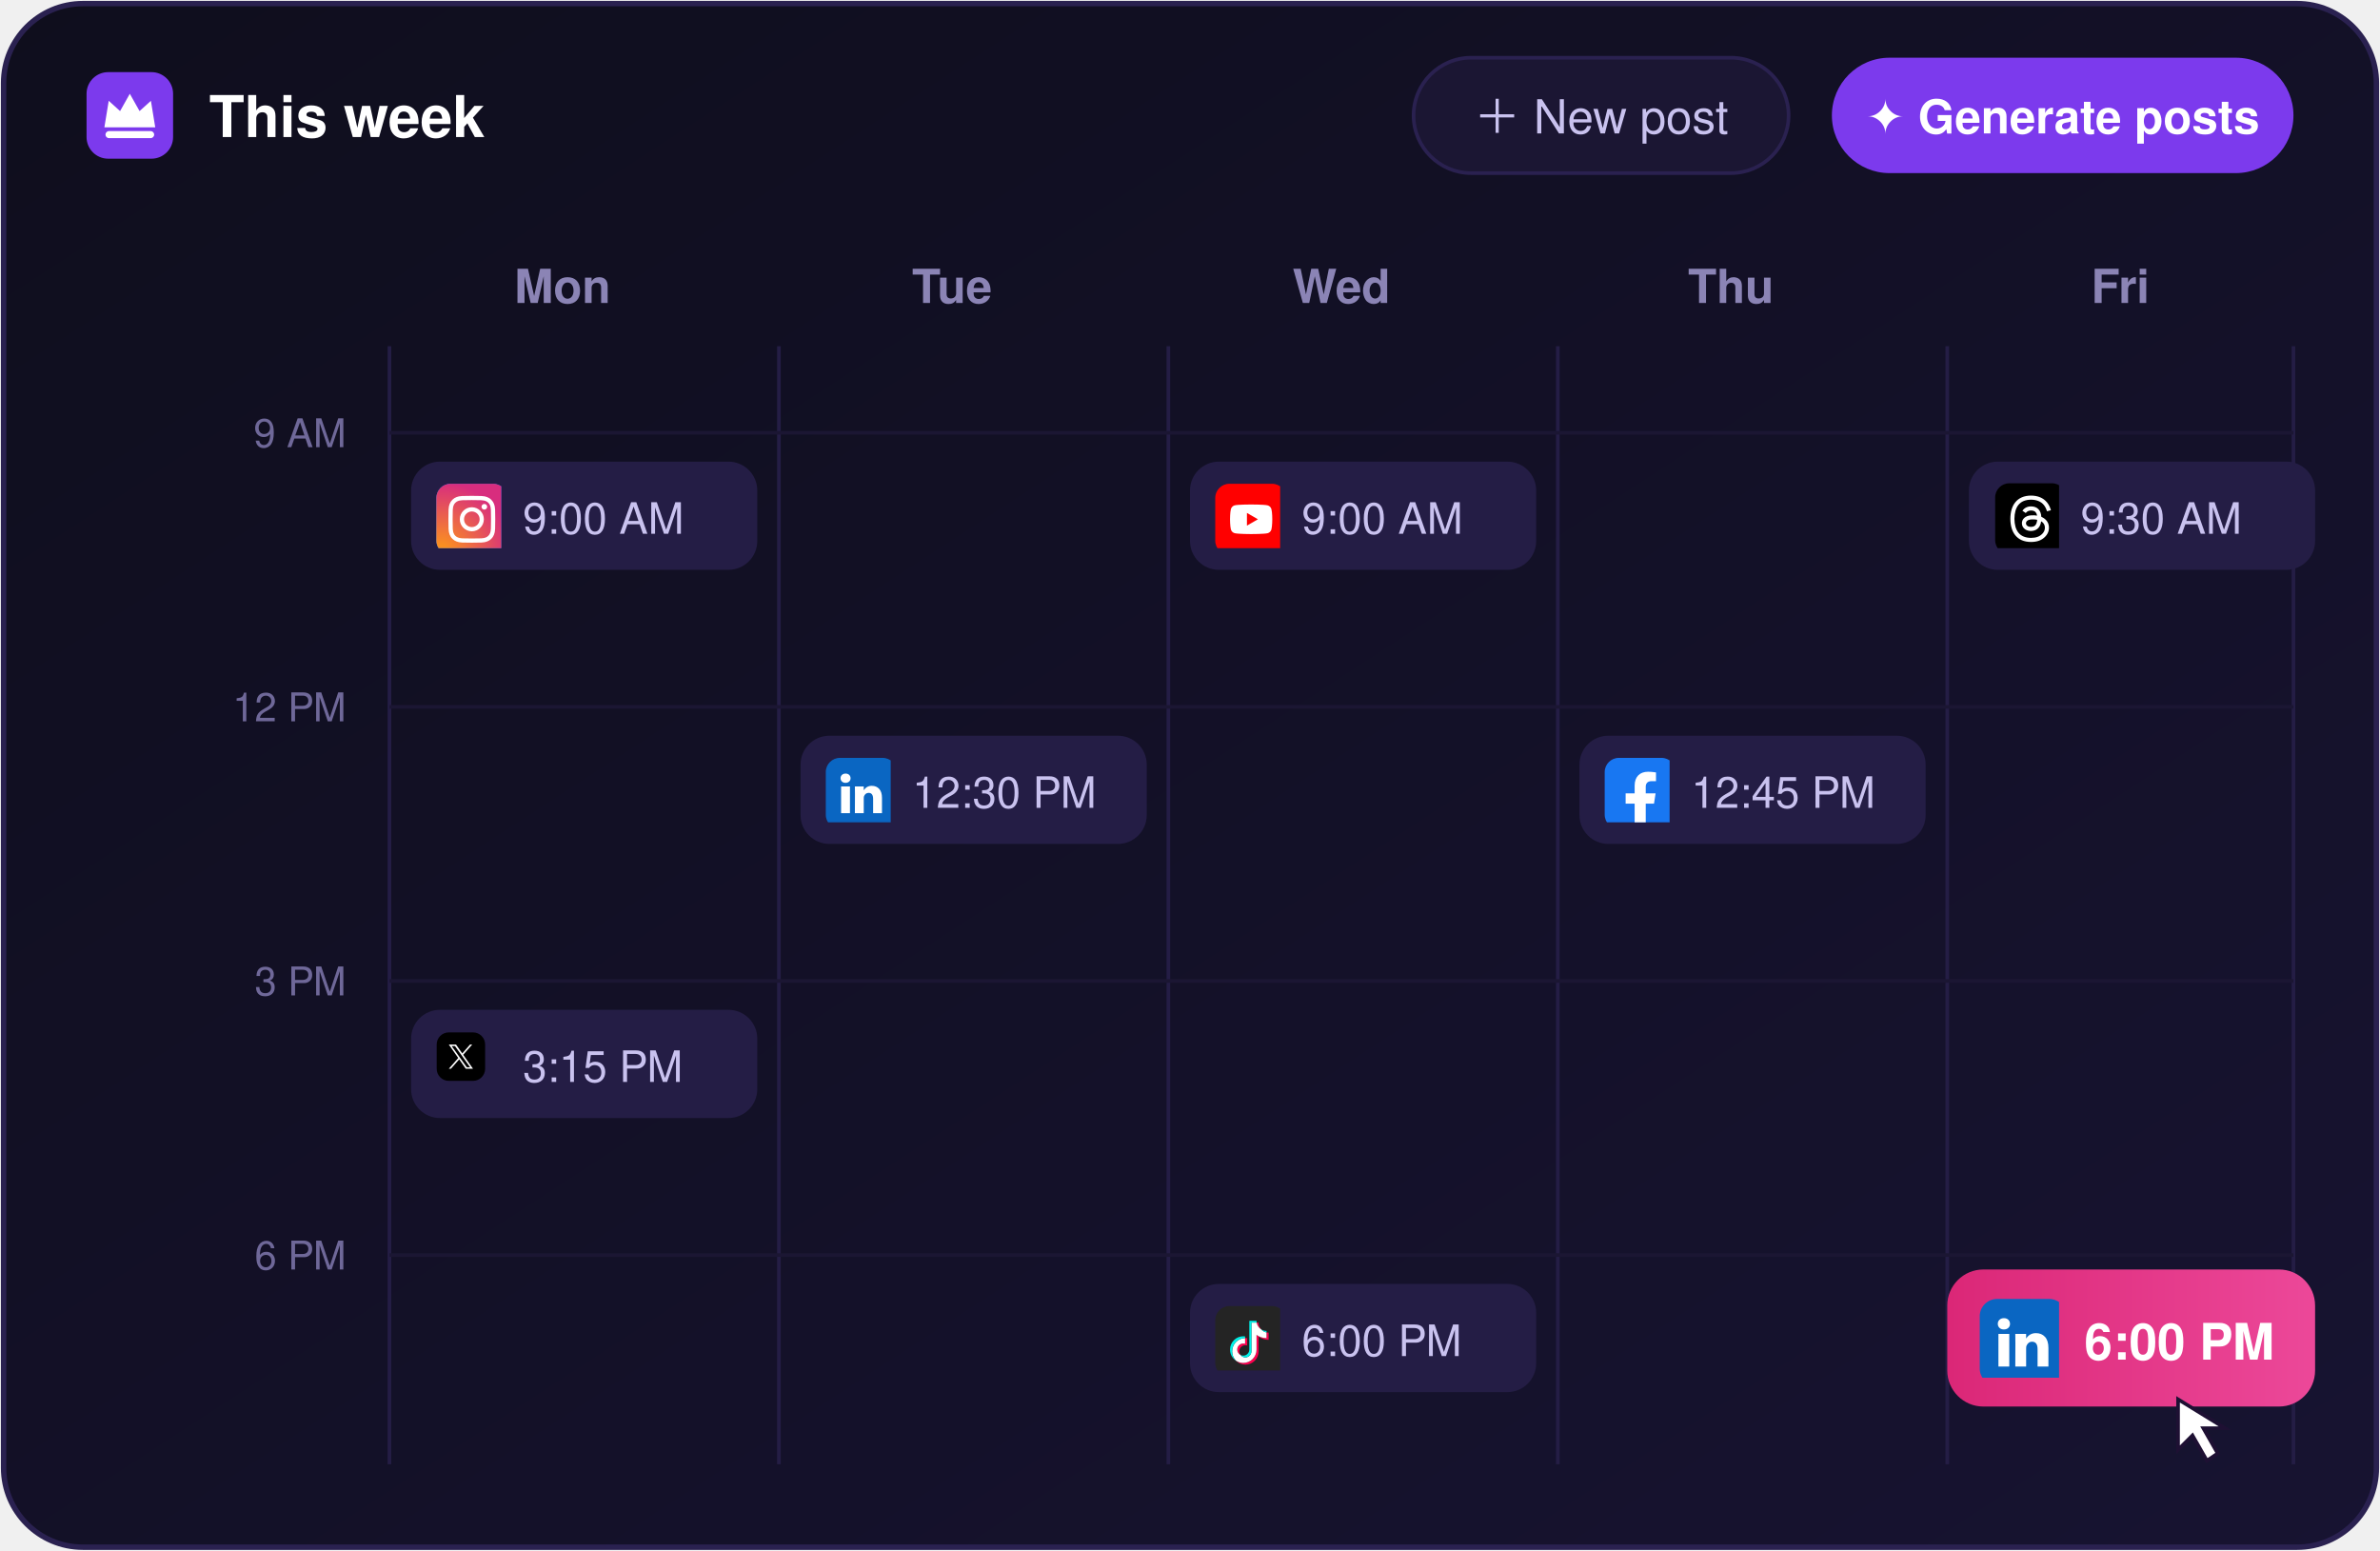
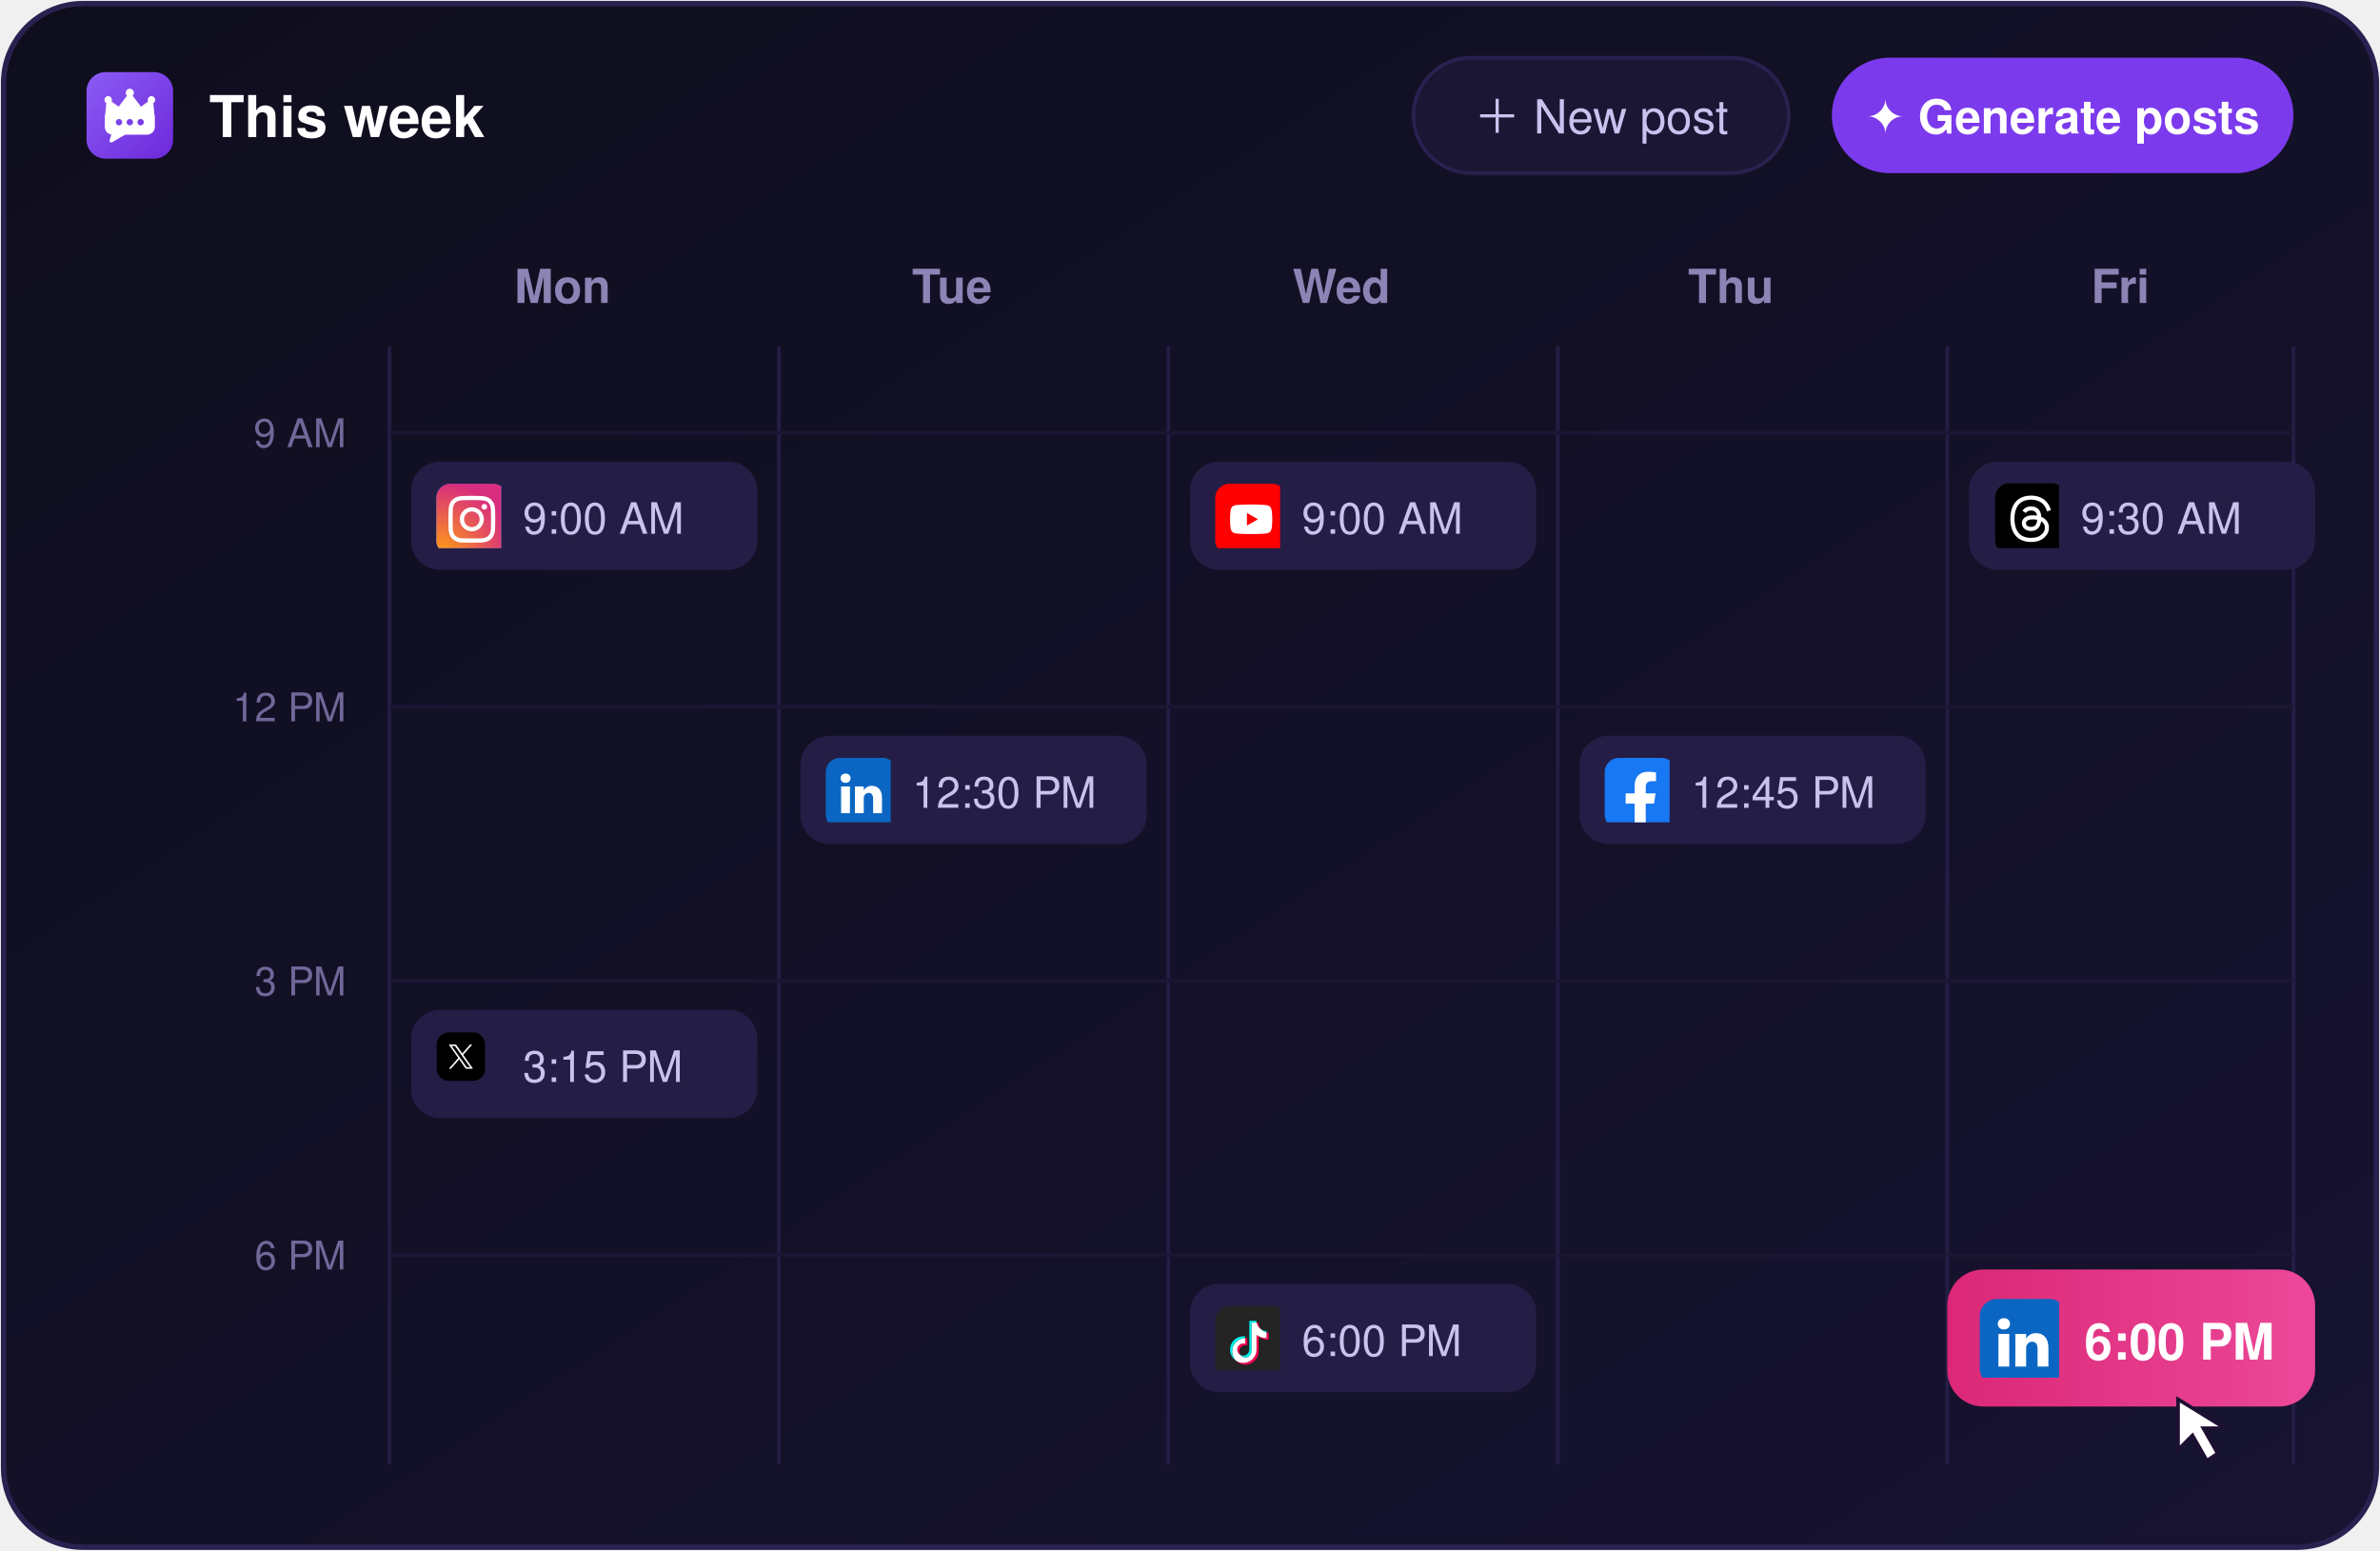
<svg xmlns="http://www.w3.org/2000/svg" width="660" height="430" viewBox="0 0 660 430" role="img" aria-label="PostQueen calendar: a week of posts across channels, with AI generate and drag to reschedule">
  <defs>
    <linearGradient id="bg" x1="0" y1="0" x2="1" y2="1">
      <stop offset="0" stop-color="#0f0e1d" />
      <stop offset="1" stop-color="#171331" />
    </linearGradient>
    <linearGradient id="drag" x1="0" y1="0" x2="1" y2="0">
      <stop offset="0" stop-color="#db2777" />
      <stop offset="1" stop-color="#ec4899" />
    </linearGradient>
+     <linearGradient id="pqtile" gradientUnits="userSpaceOnUse" x1="0" y1="0" x2="512" y2="512">
+       <stop offset="0" stop-color="#8b5cf6" />
+       <stop offset="1" stop-color="#6d28d9" />
+     </linearGradient>
  </defs>
  <rect x="1" y="1" width="658" height="428" rx="22" fill="url(#bg)" stroke="#2a2150" stroke-width="1.5" />
-   <g transform="translate(24,20) scale(0.75)">
-     <rect width="32" height="32" rx="8" fill="#7c3aed" />
-     <path d="M6.6 20.4 L8.2 10.6 L12.4 14.4 L16 8 L19.6 14.4 L23.8 10.6 L25.4 20.4 Z" fill="#ffffff" />
-     <rect x="7" y="21.8" width="18" height="2.6" rx="1.3" fill="#ffffff" />
+   <g transform="translate(24,20) scale(0.046875)">
+     <rect width="512" height="512" rx="112" fill="url(#pqtile)" />
+     <path d="M120 258L128 172L192 218L256 134L320 218L384 172L392 258ZM162 354L146 406L226 360Z" fill="#ffffff" stroke="#ffffff" stroke-width="20" stroke-linejoin="round" />
+     <path d="M106 164A22 22 0 1 0 150 164A22 22 0 1 0 106 164ZM232 122A24 24 0 1 0 280 122A24 24 0 1 0 232 122ZM362 164A22 22 0 1 0 406 164A22 22 0 1 0 362 164ZM154 222H358A46 46 0 0 1 404 268V324A46 46 0 0 1 358 370H154A46 46 0 0 1 108 324V268A46 46 0 0 1 154 222ZM173 296A19 19 0 1 0 211 296A19 19 0 1 0 173 296ZM237 296A19 19 0 1 0 275 296A19 19 0 1 0 237 296ZM301 296A19 19 0 1 0 339 296A19 19 0 1 0 301 296Z" fill="#ffffff" fill-rule="evenodd" />
  </g>
  <text x="58" y="38" font-family="'Segoe UI',Helvetica,Arial,sans-serif" font-size="16" font-weight="700" fill="#ffffff">This week</text>
  <rect x="392" y="16" width="104" height="32" rx="16" fill="#1b1633" stroke="#2a2150" stroke-width="1" />
  <text x="444" y="37" text-anchor="middle" font-family="'Segoe UI',Helvetica,Arial,sans-serif" font-size="13" fill="#c9c2ef">＋ New post</text>
  <rect x="508" y="16" width="128" height="32" rx="16" fill="#7c3aed" />
  <text x="572" y="37" text-anchor="middle" font-family="'Segoe UI',Helvetica,Arial,sans-serif" font-size="13" font-weight="600" fill="#ffffff">✦ Generate posts</text>
  <text x="156" y="84" text-anchor="middle" font-family="'Segoe UI',Helvetica,Arial,sans-serif" font-size="13" font-weight="600" fill="#8b84b5">Mon</text>
  <text x="264" y="84" text-anchor="middle" font-family="'Segoe UI',Helvetica,Arial,sans-serif" font-size="13" font-weight="600" fill="#8b84b5">Tue</text>
  <text x="372" y="84" text-anchor="middle" font-family="'Segoe UI',Helvetica,Arial,sans-serif" font-size="13" font-weight="600" fill="#8b84b5">Wed</text>
  <text x="480" y="84" text-anchor="middle" font-family="'Segoe UI',Helvetica,Arial,sans-serif" font-size="13" font-weight="600" fill="#8b84b5">Thu</text>
  <text x="588" y="84" text-anchor="middle" font-family="'Segoe UI',Helvetica,Arial,sans-serif" font-size="13" font-weight="600" fill="#8b84b5">Fri</text>
  <line x1="108" y1="96" x2="108" y2="406" stroke="#241d45" stroke-width="1" />
  <line x1="216" y1="96" x2="216" y2="406" stroke="#241d45" stroke-width="1" />
  <line x1="324" y1="96" x2="324" y2="406" stroke="#241d45" stroke-width="1" />
  <line x1="432" y1="96" x2="432" y2="406" stroke="#241d45" stroke-width="1" />
  <line x1="540" y1="96" x2="540" y2="406" stroke="#241d45" stroke-width="1" />
  <line x1="636" y1="96" x2="636" y2="406" stroke="#241d45" stroke-width="1" />
  <text x="96" y="124" text-anchor="end" font-family="'Segoe UI',Helvetica,Arial,sans-serif" font-size="11" fill="#6f6899">9 AM</text>
  <line x1="108" y1="120" x2="636" y2="120" stroke="#1b1633" stroke-width="1" />
  <text x="96" y="200" text-anchor="end" font-family="'Segoe UI',Helvetica,Arial,sans-serif" font-size="11" fill="#6f6899">12 PM</text>
  <line x1="108" y1="196" x2="636" y2="196" stroke="#1b1633" stroke-width="1" />
  <text x="96" y="276" text-anchor="end" font-family="'Segoe UI',Helvetica,Arial,sans-serif" font-size="11" fill="#6f6899">3 PM</text>
  <line x1="108" y1="272" x2="636" y2="272" stroke="#1b1633" stroke-width="1" />
  <text x="96" y="352" text-anchor="end" font-family="'Segoe UI',Helvetica,Arial,sans-serif" font-size="11" fill="#6f6899">6 PM</text>
  <line x1="108" y1="348" x2="636" y2="348" stroke="#1b1633" stroke-width="1" />
  <rect x="114" y="128" width="96" height="30" rx="8" fill="#241d45" />
  <svg viewBox="0 0 64 64" width="18" height="18" x="121" y="134">
    <rect y="0.496" width="69.999" height="69.999" rx="14" fill="#1877F2" />
    <rect y="0.496" width="69.999" height="69.999" rx="14" fill="url(#paint0_radial_292_12847)" />
    <path d="M27.306 35.495C27.306 31.246 30.75 27.8 35 27.8C39.25 27.8 42.696 31.246 42.696 35.495C42.696 39.745 39.25 43.191 35 43.191C30.75 43.191 27.306 39.745 27.306 35.495ZM23.146 35.495C23.146 42.042 28.453 47.349 35 47.349C41.547 47.349 46.854 42.042 46.854 35.495C46.854 28.948 41.547 23.641 35 23.641C28.453 23.641 23.146 28.948 23.146 35.495M44.553 23.171C44.553 23.719 44.715 24.255 45.02 24.711C45.324 25.166 45.756 25.521 46.262 25.731C46.769 25.941 47.325 25.996 47.863 25.89C48.4 25.783 48.894 25.519 49.282 25.132C49.669 24.745 49.933 24.251 50.04 23.714C50.147 23.177 50.093 22.62 49.883 22.113C49.674 21.607 49.319 21.174 48.864 20.87C48.408 20.565 47.873 20.402 47.325 20.402H47.324C46.589 20.403 45.885 20.694 45.365 21.214C44.846 21.733 44.554 22.437 44.553 23.171ZM25.674 54.286C23.423 54.184 22.2 53.809 21.387 53.492C20.309 53.072 19.54 52.573 18.731 51.765C17.923 50.958 17.422 50.19 17.005 49.112C16.688 48.299 16.313 47.075 16.21 44.825C16.099 42.391 16.076 41.66 16.076 35.496C16.076 29.331 16.101 28.602 16.21 26.166C16.313 23.916 16.691 22.695 17.005 21.88C17.424 20.802 17.924 20.033 18.731 19.224C19.539 18.416 20.307 17.915 21.387 17.497C22.199 17.18 23.423 16.806 25.674 16.703C28.107 16.591 28.838 16.569 35 16.569C41.162 16.569 41.894 16.593 44.329 16.704C46.58 16.806 47.801 17.184 48.616 17.498C49.694 17.916 50.463 18.417 51.272 19.224C52.08 20.032 52.579 20.802 52.998 21.88C53.315 22.692 53.69 23.916 53.792 26.167C53.904 28.602 53.927 29.331 53.927 35.496C53.927 41.661 53.904 42.39 53.792 44.825C53.69 47.076 53.313 48.299 52.998 49.112C52.579 50.19 52.079 50.959 51.272 51.766C50.464 52.572 49.694 53.073 48.616 53.492C47.804 53.809 46.58 54.184 44.329 54.286C41.896 54.398 41.165 54.421 35 54.421C28.835 54.421 28.106 54.398 25.674 54.286M25.483 12.55C23.025 12.662 21.346 13.052 19.879 13.622C18.361 14.211 17.075 15.002 15.79 16.285C14.505 17.568 13.716 18.855 13.127 20.374C12.556 21.842 12.167 23.52 12.055 25.978C11.941 28.439 11.915 29.226 11.915 35.495C11.915 41.764 11.941 42.551 12.055 45.013C12.167 47.471 12.556 49.149 13.127 50.616C13.716 52.134 14.505 53.423 15.79 54.706C17.075 55.988 18.36 56.777 19.879 57.368C21.349 57.939 23.025 58.329 25.483 58.441C27.945 58.553 28.731 58.58 35 58.58C41.269 58.58 42.056 58.554 44.518 58.441C46.975 58.329 48.654 57.939 50.121 57.368C51.639 56.777 52.926 55.988 54.21 54.706C55.495 53.423 56.282 52.134 56.873 50.616C57.444 49.149 57.835 47.47 57.945 45.013C58.057 42.55 58.083 41.764 58.083 35.495C58.083 29.226 58.057 28.439 57.945 25.978C57.834 23.52 57.444 21.841 56.873 20.374C56.282 18.856 55.493 17.57 54.21 16.285C52.928 15 51.639 14.211 50.123 13.622C48.654 13.052 46.975 12.66 44.52 12.55C42.058 12.438 41.271 12.41 35.003 12.41C28.735 12.41 27.946 12.436 25.483 12.55" fill="white" />
    <defs>
      <radialGradient id="paint0_radial_292_12847" cx="0" cy="0" r="1" gradientUnits="userSpaceOnUse" gradientTransform="translate(4.53027 68.9617) scale(88.8728)">
        <stop offset="0.09" stop-color="#FA8F21" />
        <stop offset="0.78" stop-color="#D82D7E" />
      </radialGradient>
    </defs>
  </svg>
  <text x="145" y="148" font-family="'Segoe UI',Helvetica,Arial,sans-serif" font-size="12" fill="#c9c2ef">9:00 AM</text>
  <rect x="114" y="280" width="96" height="30" rx="8" fill="#241d45" />
  <svg viewBox="0 0 64 64" width="18" height="18" x="121" y="286">
    <rect x="0.339" y="0.925" width="47.777" height="47.777" rx="11.944" fill="black" />
    <path d="M26.503 22.985L35.397 12.869H33.289L25.563 21.651L19.397 12.869H12.283L21.61 26.15L12.283 36.758H14.39L22.544 27.482L29.058 36.758H36.172L26.503 22.985ZM23.616 26.267L22.669 24.944L15.15 14.424H18.388L24.457 22.917L25.4 24.24L33.288 35.279H30.051L23.616 26.267Z" fill="white" />
  </svg>
  <text x="145" y="300" font-family="'Segoe UI',Helvetica,Arial,sans-serif" font-size="12" fill="#c9c2ef">3:15 PM</text>
  <rect x="222" y="204" width="96" height="30" rx="8" fill="#241d45" />
  <svg viewBox="0 0 64 64" width="18" height="18" x="229" y="210">
    <rect x="-0.007" y="0.496" width="69.999" height="69.999" rx="14" fill="#0A66C2" />
    <g clip-path="url(#clip0_292_12933)">
      <path d="M14.577 20.527C14.577 19.213 15.037 18.129 15.956 17.275C16.876 16.421 18.071 15.994 19.543 15.994C20.988 15.994 22.157 16.415 23.051 17.255C23.97 18.122 24.43 19.252 24.43 20.645C24.43 21.906 23.983 22.957 23.09 23.798C22.17 24.665 20.962 25.099 19.464 25.099H19.425C17.979 25.099 16.81 24.665 15.917 23.798C15.023 22.931 14.577 21.84 14.577 20.527ZM15.089 55.014L15.089 28.685H23.839V55.014H15.089ZM28.687 55.014H37.437V40.312C37.437 39.393 37.542 38.683 37.752 38.184C38.12 37.291 38.678 36.535 39.427 35.918C40.176 35.3 41.115 34.992 42.245 34.992C45.188 34.992 46.66 36.975 46.66 40.943V55.014H55.409V39.918C55.409 36.029 54.49 33.08 52.651 31.07C50.811 29.06 48.381 28.055 45.359 28.055C41.969 28.055 39.329 29.513 37.437 32.43V32.509H37.397L37.437 32.43V28.685H28.687C28.739 29.526 28.766 32.141 28.766 36.529C28.766 40.917 28.739 47.078 28.687 55.014Z" fill="white" />
    </g>
    <defs>
      <clipPath id="clip0_292_12933">
        <rect x="14.577" y="15.08" width="40.833" height="40.833" fill="white" />
      </clipPath>
    </defs>
  </svg>
  <text x="253" y="224" font-family="'Segoe UI',Helvetica,Arial,sans-serif" font-size="12" fill="#c9c2ef">12:30 PM</text>
  <rect x="330" y="128" width="96" height="30" rx="8" fill="#241d45" />
  <svg viewBox="0 0 64 64" width="18" height="18" x="337" y="134">
    <rect x="-0.004" y="0.496" width="69.999" height="69.999" rx="14" fill="#FF0000" />
    <path d="M55.378 25.477C54.898 23.692 53.491 22.286 51.706 21.805C48.447 20.913 35.408 20.913 35.408 20.913C35.408 20.913 22.369 20.913 19.109 21.771C17.359 22.251 15.918 23.692 15.437 25.477C14.58 28.736 14.58 35.496 14.58 35.496C14.58 35.496 14.58 42.29 15.437 45.516C15.918 47.3 17.325 48.707 19.109 49.187C22.403 50.079 35.408 50.079 35.408 50.079C35.408 50.079 48.447 50.079 51.706 49.221C53.491 48.741 54.898 47.334 55.378 45.55C56.236 42.29 56.236 35.531 56.236 35.531C56.236 35.531 56.27 28.736 55.378 25.477Z" fill="white" />
    <path d="M31.255 41.741L42.098 35.496L31.255 29.251V41.741Z" fill="#FF0000" />
  </svg>
  <text x="361" y="148" font-family="'Segoe UI',Helvetica,Arial,sans-serif" font-size="12" fill="#c9c2ef">9:00 AM</text>
  <rect x="330" y="356" width="96" height="30" rx="8" fill="#241d45" />
  <svg viewBox="0 0 64 64" width="18" height="18" x="337" y="362">
    <rect x="-0.003" y="0.496" width="69.999" height="69.999" rx="14" fill="#242424" />
    <path d="M42.775 30.661C45.551 32.652 48.952 33.824 52.624 33.824V26.731C51.929 26.732 51.236 26.659 50.556 26.514V32.097C46.883 32.097 43.483 30.925 40.707 28.934V43.408C40.707 50.649 34.858 56.518 27.643 56.518C24.951 56.518 22.449 55.702 20.371 54.301C22.743 56.735 26.051 58.245 29.711 58.245C36.926 58.245 42.775 52.376 42.775 45.135V30.661H42.775ZM45.327 23.506C43.908 21.95 42.977 19.94 42.775 17.718V16.806H40.815C41.308 19.63 42.991 22.043 45.327 23.506ZM24.934 48.745C24.142 47.702 23.713 46.426 23.715 45.114C23.715 41.803 26.39 39.117 29.691 39.117C30.306 39.117 30.917 39.212 31.504 39.398V32.147C30.819 32.053 30.127 32.013 29.436 32.028V37.672C28.849 37.485 28.238 37.39 27.622 37.391C24.322 37.391 21.647 40.076 21.647 43.388C21.647 45.73 22.984 47.757 24.934 48.745Z" fill="#FF004F" />
    <path d="M40.708 28.934C43.484 30.925 46.885 32.097 50.557 32.097V26.514C48.507 26.076 46.692 25.001 45.328 23.506C42.992 22.043 41.309 19.63 40.816 16.806H35.667V45.135C35.656 48.437 32.985 51.111 29.692 51.111C27.751 51.111 26.027 50.183 24.935 48.745C22.985 47.757 21.648 45.729 21.648 43.388C21.648 40.076 24.323 37.391 27.623 37.391C28.256 37.391 28.865 37.49 29.437 37.672V32.028C22.349 32.175 16.649 37.987 16.649 45.135C16.649 48.703 18.068 51.938 20.372 54.301C22.451 55.702 24.953 56.519 27.645 56.519C34.859 56.519 40.708 50.649 40.708 43.408V28.934H40.708Z" fill="white" />
    <path d="M50.556 26.513V25.004C48.707 25.006 46.895 24.487 45.326 23.504C46.715 25.03 48.543 26.082 50.556 26.513ZM40.815 16.805C40.768 16.535 40.731 16.263 40.706 15.99V15.078H33.597V43.407C33.586 46.709 30.916 49.384 27.622 49.384C26.655 49.384 25.742 49.153 24.933 48.744C26.025 50.182 27.75 51.11 29.69 51.11C32.983 51.11 35.654 48.436 35.666 45.134V16.805H40.815ZM29.436 32.027V30.42C28.842 30.338 28.243 30.297 27.643 30.298C20.428 30.298 14.579 36.167 14.579 43.407C14.579 47.947 16.878 51.947 20.371 54.3C18.067 51.937 16.648 48.702 16.648 45.134C16.648 37.986 22.348 32.174 29.436 32.027Z" fill="#00F2EA" />
  </svg>
  <text x="361" y="376" font-family="'Segoe UI',Helvetica,Arial,sans-serif" font-size="12" fill="#c9c2ef">6:00 PM</text>
  <rect x="438" y="204" width="96" height="30" rx="8" fill="#241d45" />
  <svg viewBox="0 0 64 64" width="18" height="18" x="445" y="210">
    <g clip-path="url(#clip0_292_12843)">
      <rect x="-0.001" y="0.496" width="69.999" height="69.999" rx="14" fill="#1877F2" />
      <path d="M48.622 45.613L50.174 35.496H40.467V28.933C40.467 26.165 41.821 23.465 46.168 23.465H50.584V14.852C50.584 14.852 46.578 14.168 42.75 14.168C34.752 14.168 29.53 19.015 29.53 27.785V35.496H20.643V45.613H29.53V70.072C31.314 70.352 33.139 70.495 34.998 70.495C36.858 70.495 38.683 70.352 40.467 70.072V45.613H48.622Z" fill="white" />
    </g>
    <defs>
      <clipPath id="clip0_292_12843">
        <rect x="-0.001" y="0.496" width="69.999" height="69.999" rx="14" fill="white" />
      </clipPath>
    </defs>
  </svg>
  <text x="469" y="224" font-family="'Segoe UI',Helvetica,Arial,sans-serif" font-size="12" fill="#c9c2ef">12:45 PM</text>
  <rect x="546" y="128" width="96" height="30" rx="8" fill="#241d45" />
  <svg viewBox="0 0 64 64" width="18" height="18" x="553" y="134">
    <rect x="0.983" y="0.009" width="69.999" height="69.999" rx="14" fill="black" />
    <path d="M47.113 33.339C46.913 33.244 46.709 33.153 46.503 33.066C46.144 26.562 42.53 22.838 36.46 22.8C36.433 22.8 36.405 22.8 36.378 22.8C32.748 22.8 29.728 24.323 27.87 27.096L31.208 29.348C32.596 27.276 34.775 26.835 36.379 26.835C36.398 26.835 36.416 26.835 36.435 26.835C38.433 26.848 39.941 27.419 40.917 28.533C41.628 29.344 42.103 30.465 42.338 31.88C40.566 31.584 38.65 31.493 36.601 31.608C30.831 31.935 27.121 35.244 27.37 39.842C27.497 42.175 28.678 44.181 30.698 45.492C32.405 46.6 34.604 47.142 36.889 47.019C39.907 46.856 42.275 45.724 43.926 43.654C45.181 42.082 45.974 40.045 46.324 37.478C47.763 38.331 48.828 39.454 49.417 40.804C50.418 43.099 50.477 46.871 47.347 49.945C44.605 52.639 41.309 53.804 36.327 53.84C30.802 53.8 26.623 52.057 23.906 48.661C21.361 45.481 20.046 40.888 19.997 35.009C20.046 29.13 21.361 24.536 23.906 21.356C26.623 17.96 30.802 16.218 36.327 16.177C41.893 16.218 46.145 17.969 48.966 21.381C50.349 23.055 51.392 25.159 52.08 27.613L55.991 26.587C55.158 23.566 53.846 20.964 52.062 18.805C48.446 14.43 43.156 12.189 36.341 12.142H36.314C29.512 12.188 24.282 14.439 20.768 18.83C17.642 22.738 16.029 28.176 15.975 34.993L15.975 35.009L15.975 35.025C16.029 41.841 17.642 47.279 20.768 51.187C24.282 55.579 29.512 57.829 36.314 57.875H36.341C42.388 57.834 46.65 56.278 50.161 52.828C54.755 48.316 54.617 42.659 53.103 39.187C52.016 36.697 49.945 34.674 47.113 33.339ZM36.673 42.99C34.144 43.13 31.516 42.014 31.387 39.623C31.291 37.85 32.67 35.872 36.828 35.637C37.304 35.61 37.772 35.597 38.231 35.597C39.741 35.597 41.154 35.741 42.439 36.017C41.96 41.901 39.149 42.856 36.673 42.99Z" fill="white" />
  </svg>
  <text x="577" y="148" font-family="'Segoe UI',Helvetica,Arial,sans-serif" font-size="12" fill="#c9c2ef">9:30 AM</text>
  <rect x="540" y="352" width="102" height="38" rx="10" fill="url(#drag)" />
  <svg viewBox="0 0 64 64" width="22" height="22" x="549" y="360">
    <rect x="-0.007" y="0.496" width="69.999" height="69.999" rx="14" fill="#0A66C2" />
    <g clip-path="url(#clip0_292_12933b)">
      <path d="M14.577 20.527C14.577 19.213 15.037 18.129 15.956 17.275C16.876 16.421 18.071 15.994 19.543 15.994C20.988 15.994 22.157 16.415 23.051 17.255C23.97 18.122 24.43 19.252 24.43 20.645C24.43 21.906 23.983 22.957 23.09 23.798C22.17 24.665 20.962 25.099 19.464 25.099H19.425C17.979 25.099 16.81 24.665 15.917 23.798C15.023 22.931 14.577 21.84 14.577 20.527ZM15.089 55.014L15.089 28.685H23.839V55.014H15.089ZM28.687 55.014H37.437V40.312C37.437 39.393 37.542 38.683 37.752 38.184C38.12 37.291 38.678 36.535 39.427 35.918C40.176 35.3 41.115 34.992 42.245 34.992C45.188 34.992 46.66 36.975 46.66 40.943V55.014H55.409V39.918C55.409 36.029 54.49 33.08 52.651 31.07C50.811 29.06 48.381 28.055 45.359 28.055C41.969 28.055 39.329 29.513 37.437 32.43V32.509H37.397L37.437 32.43V28.685H28.687C28.739 29.526 28.766 32.141 28.766 36.529C28.766 40.917 28.739 47.078 28.687 55.014Z" fill="white" />
    </g>
    <defs>
      <clipPath id="clip0_292_12933b">
        <rect x="14.577" y="15.08" width="40.833" height="40.833" fill="white" />
      </clipPath>
    </defs>
  </svg>
  <text x="578" y="377" font-family="'Segoe UI',Helvetica,Arial,sans-serif" font-size="14" font-weight="700" fill="#ffffff">6:00 PM</text>
  <path d="M604,388 L604,402 L608,398 L612,405 L615,403 L611,396 L617,396 Z" fill="#ffffff" stroke="#1e1033" stroke-width="1" />
</svg>
